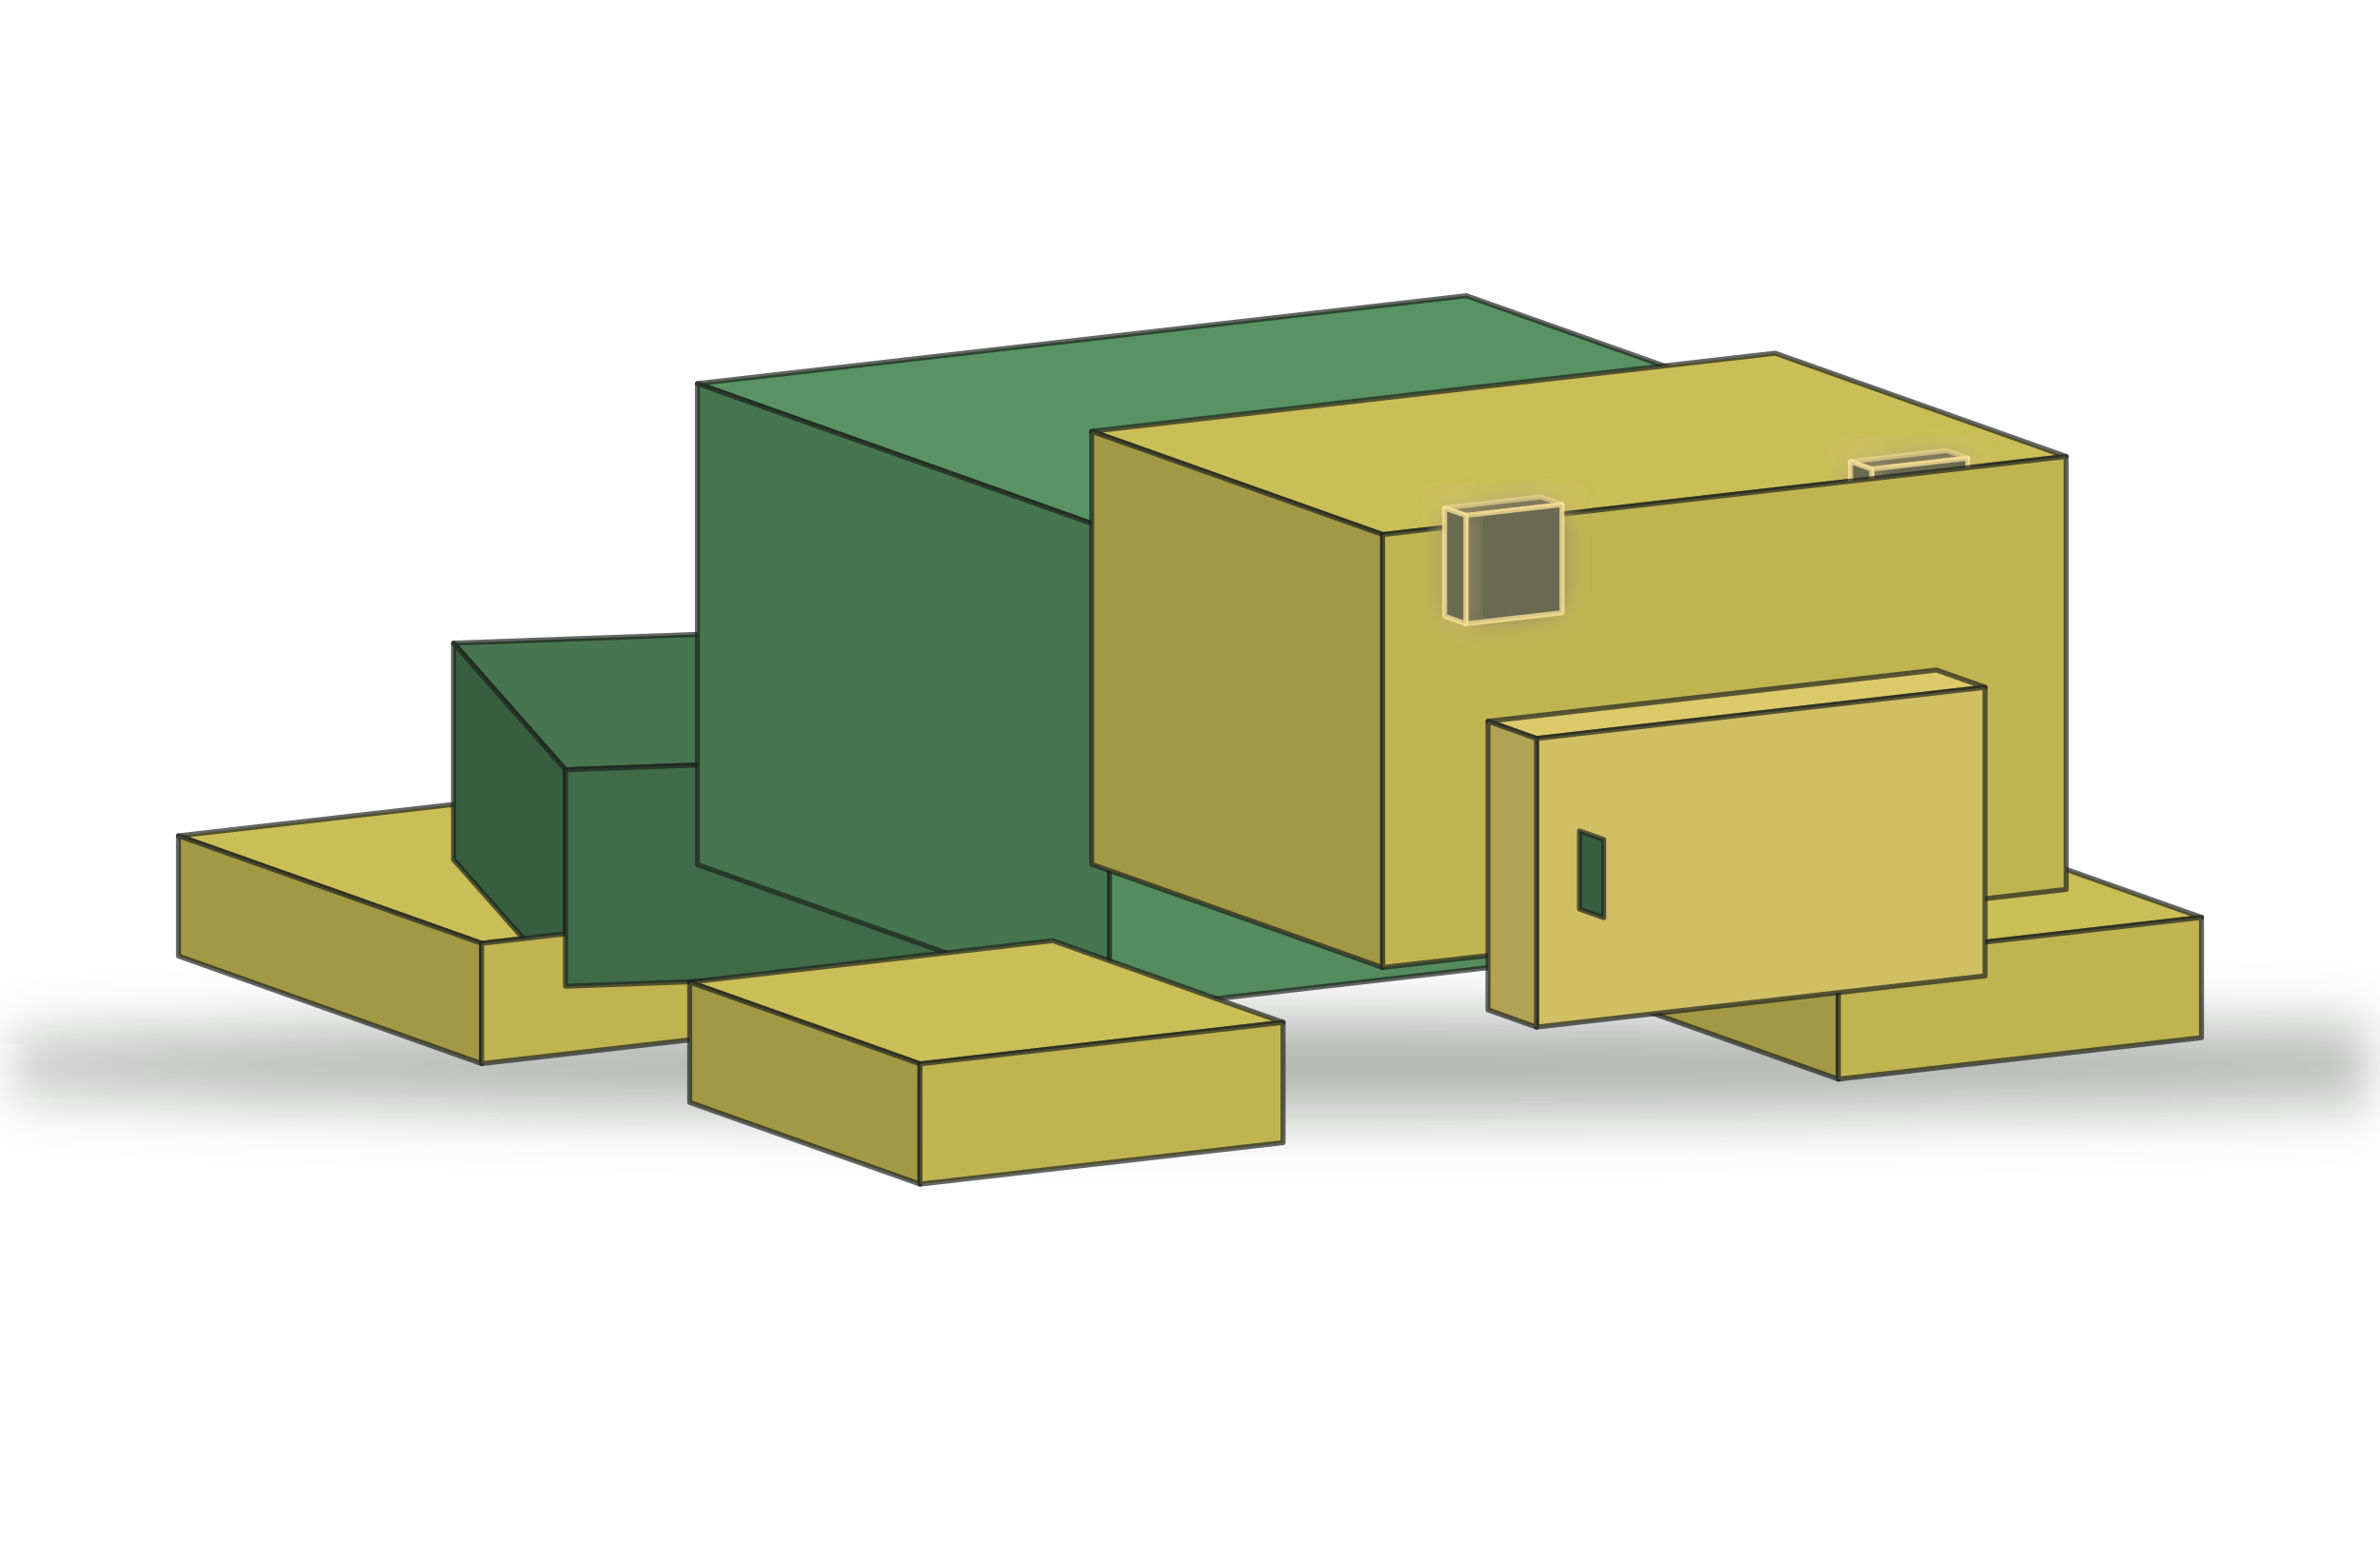
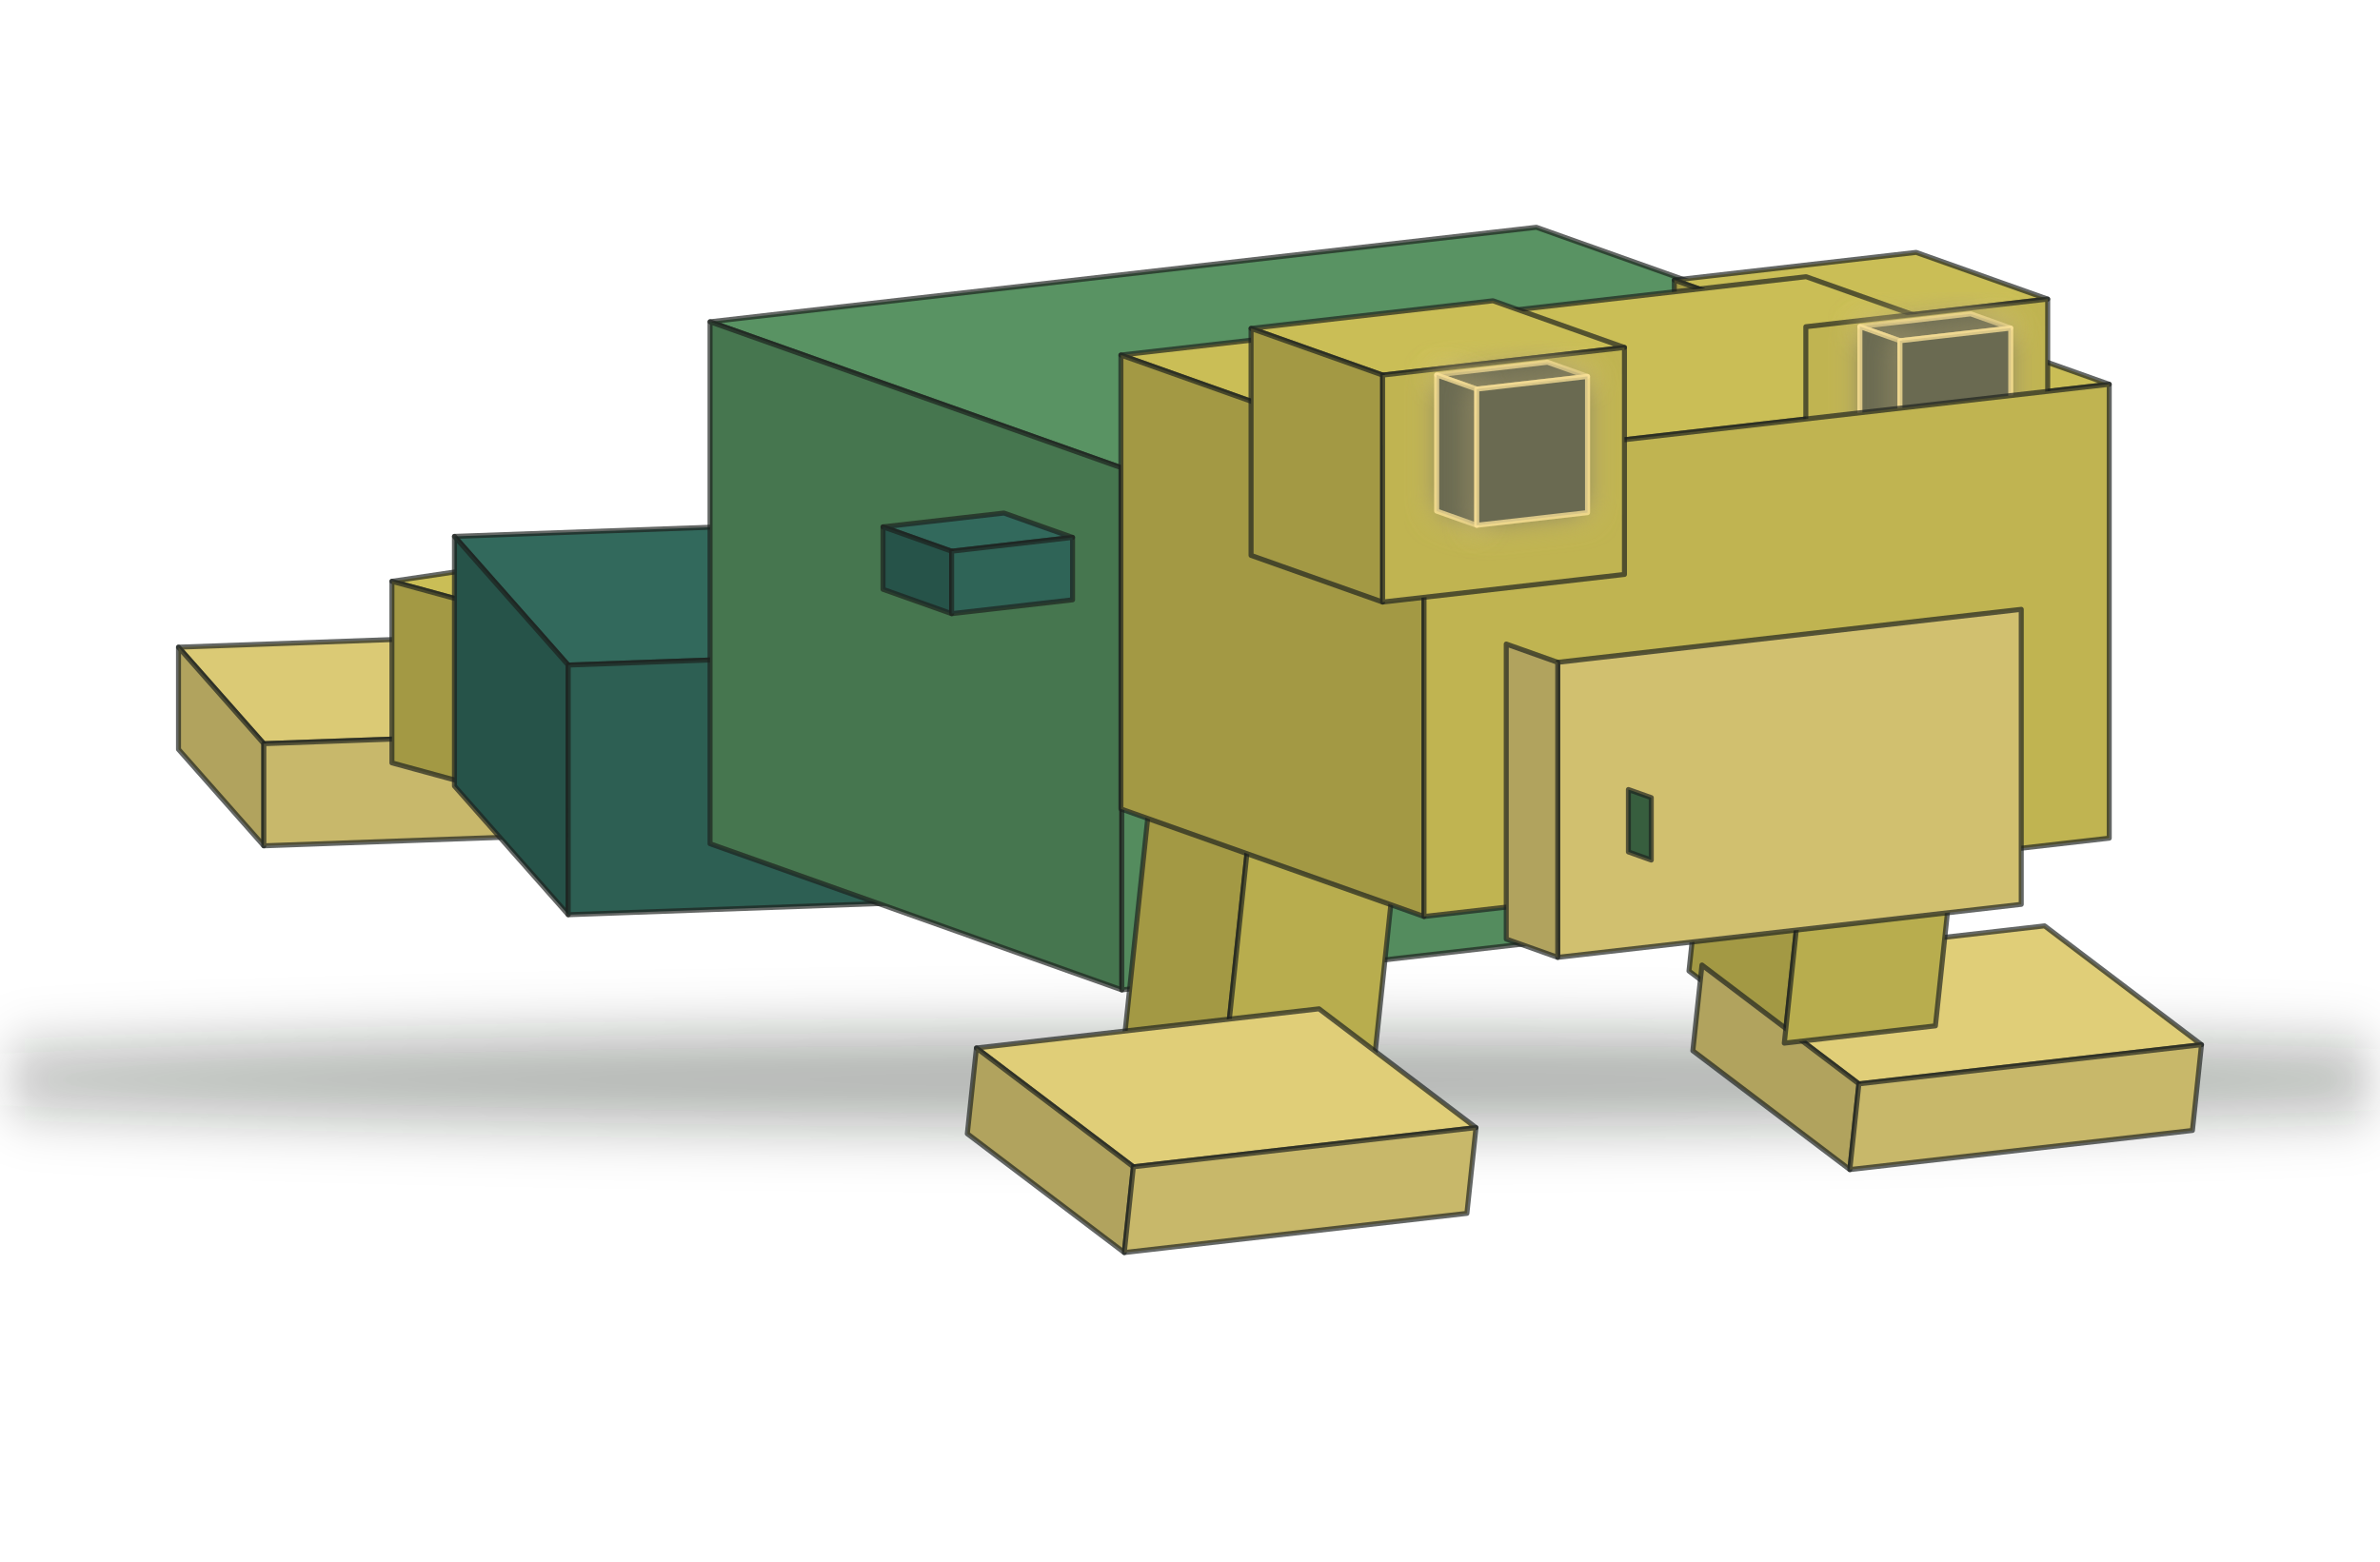
<svg xmlns="http://www.w3.org/2000/svg" width="640" height="420" viewBox="0 0 640 420" role="img" aria-labelledby="portrait-title">
  <defs>
    <filter id="portrait-glow" x="-80%" y="-80%" width="260%" height="260%">
      <feGaussianBlur stdDeviation="4" result="blur" />
      <feMerge>
        <feMergeNode in="blur" />
        <feMergeNode in="SourceGraphic" />
      </feMerge>
    </filter>
    <filter id="portrait-shadow" x="-40%" y="-80%" width="180%" height="260%">
      <feGaussianBlur stdDeviation="8" />
    </filter>
  </defs>
-   <ellipse cx="356.94" cy="286.50" rx="391.68" ry="13" fill="#0c120f" opacity=".32" filter="url(#portrait-shadow)" />
+   <ellipse cx="332.90" cy="290.32" rx="391.68" ry="13" fill="#0c120f" opacity=".32" filter="url(#portrait-shadow)" />
  <g>
-     <polygon points="514.31,209.72 432.81,180.79 306.46,195.24 387.95,224.16" fill="#cabe56" stroke="#1c211e" stroke-opacity=".68" stroke-width="1.35" stroke-linejoin="round" vector-effect="non-scaling-stroke" />
-     <polygon points="387.95,256.51 387.95,224.16 306.46,195.24 306.46,227.58" fill="#a39944" stroke="#1c211e" stroke-opacity=".68" stroke-width="1.35" stroke-linejoin="round" vector-effect="non-scaling-stroke" />
-     <polygon points="496.72,167.61 367.02,144.95 293.45,162.03 423.15,184.70" fill="#46754f" stroke="#1c211e" stroke-opacity=".68" stroke-width="1.35" stroke-linejoin="round" vector-effect="non-scaling-stroke" />
-     <polygon points="514.31,242.06 514.31,209.72 387.95,224.16 387.95,256.51" fill="#c0b451" stroke="#1c211e" stroke-opacity=".68" stroke-width="1.35" stroke-linejoin="round" vector-effect="non-scaling-stroke" />
-     <polygon points="423.15,242.92 423.15,184.70 293.45,162.03 293.45,220.25" fill="#375e3e" stroke="#1c211e" stroke-opacity=".68" stroke-width="1.35" stroke-linejoin="round" vector-effect="non-scaling-stroke" />
-     <polygon points="496.72,225.83 496.72,167.61 423.15,184.70 423.15,242.92" fill="#44724d" stroke="#1c211e" stroke-opacity=".68" stroke-width="1.35" stroke-linejoin="round" vector-effect="non-scaling-stroke" />
-     <polygon points="255.85,239.27 174.36,210.34 48.00,224.79 129.50,253.71" fill="#cabe56" stroke="#1c211e" stroke-opacity=".68" stroke-width="1.35" stroke-linejoin="round" vector-effect="non-scaling-stroke" />
-     <polygon points="262.59,203.06 232.49,169.00 121.96,172.97 152.06,207.02" fill="#46754f" stroke="#1c211e" stroke-opacity=".68" stroke-width="1.35" stroke-linejoin="round" vector-effect="non-scaling-stroke" />
-     <polygon points="152.06,265.24 152.06,207.02 121.96,172.97 121.96,231.19" fill="#375e3e" stroke="#1c211e" stroke-opacity=".68" stroke-width="1.35" stroke-linejoin="round" vector-effect="non-scaling-stroke" />
-     <polygon points="129.50,286.06 129.50,253.71 48.00,224.79 48.00,257.13" fill="#a39944" stroke="#1c211e" stroke-opacity=".68" stroke-width="1.35" stroke-linejoin="round" vector-effect="non-scaling-stroke" />
-     <polygon points="592.00,246.73 530.06,224.74 432.42,235.91 494.36,257.89" fill="#cabe56" stroke="#1c211e" stroke-opacity=".68" stroke-width="1.35" stroke-linejoin="round" vector-effect="non-scaling-stroke" />
-     <polygon points="255.85,271.61 255.85,239.27 129.50,253.71 129.50,286.06" fill="#c0b451" stroke="#1c211e" stroke-opacity=".68" stroke-width="1.35" stroke-linejoin="round" vector-effect="non-scaling-stroke" />
-     <polygon points="505.15,118.87 394.32,79.53 187.55,103.17 298.38,142.51" fill="#599363" stroke="#1c211e" stroke-opacity=".68" stroke-width="1.35" stroke-linejoin="round" vector-effect="non-scaling-stroke" />
-     <polygon points="494.36,290.23 494.36,257.89 432.42,235.91 432.42,268.25" fill="#a39944" stroke="#1c211e" stroke-opacity=".68" stroke-width="1.35" stroke-linejoin="round" vector-effect="non-scaling-stroke" />
-     <polygon points="262.59,261.27 262.59,203.06 152.06,207.02 152.06,265.24" fill="#3f6b48" stroke="#1c211e" stroke-opacity=".68" stroke-width="1.35" stroke-linejoin="round" vector-effect="non-scaling-stroke" />
-     <polygon points="592.00,279.07 592.00,246.73 494.36,257.89 494.36,290.23" fill="#c0b451" stroke="#1c211e" stroke-opacity=".68" stroke-width="1.35" stroke-linejoin="round" vector-effect="non-scaling-stroke" />
-     <polygon points="298.38,271.88 298.38,142.51 187.55,103.17 187.55,232.54" fill="#46764f" stroke="#1c211e" stroke-opacity=".68" stroke-width="1.35" stroke-linejoin="round" vector-effect="non-scaling-stroke" />
-     <polygon points="505.15,248.24 505.15,118.87 298.38,142.51 298.38,271.88" fill="#548c5e" stroke="#1c211e" stroke-opacity=".68" stroke-width="1.35" stroke-linejoin="round" vector-effect="non-scaling-stroke" />
-     <polygon points="345.03,274.96 283.09,252.98 185.46,264.14 247.39,286.13" fill="#cabe56" stroke="#1c211e" stroke-opacity=".68" stroke-width="1.35" stroke-linejoin="round" vector-effect="non-scaling-stroke" />
-     <polygon points="247.39,318.47 247.39,286.13 185.46,264.14 185.46,296.49" fill="#a39944" stroke="#1c211e" stroke-opacity=".68" stroke-width="1.35" stroke-linejoin="round" vector-effect="non-scaling-stroke" />
-     <polygon points="555.60,122.76 477.36,94.99 293.57,116.00 371.81,143.77" fill="#cabe56" stroke="#1c211e" stroke-opacity=".68" stroke-width="1.35" stroke-linejoin="round" vector-effect="non-scaling-stroke" />
-     <polygon points="345.03,307.31 345.03,274.96 247.39,286.13 247.39,318.47" fill="#c0b451" stroke="#1c211e" stroke-opacity=".68" stroke-width="1.35" stroke-linejoin="round" vector-effect="non-scaling-stroke" />
-     <polygon points="529.15,123.21 523.45,121.19 497.60,124.14 503.31,126.17" fill="#6b6b51" stroke="#ffe59a" stroke-opacity=".74" stroke-width="1.35" stroke-linejoin="round" vector-effect="non-scaling-stroke" filter="url(#portrait-glow)" />
-     <polygon points="529.15,152.32 529.15,123.21 503.31,126.17 503.31,155.27" fill="#6b6b51" stroke="#ffe59a" stroke-opacity=".74" stroke-width="1.35" stroke-linejoin="round" vector-effect="non-scaling-stroke" filter="url(#portrait-glow)" />
-     <polygon points="503.31,155.27 503.31,126.17 497.60,124.14 497.60,153.25" fill="#6b6b51" stroke="#ffe59a" stroke-opacity=".74" stroke-width="1.35" stroke-linejoin="round" vector-effect="non-scaling-stroke" filter="url(#portrait-glow)" />
-     <polygon points="371.81,260.21 371.81,143.77 293.57,116.00 293.57,232.44" fill="#a39944" stroke="#1c211e" stroke-opacity=".68" stroke-width="1.35" stroke-linejoin="round" vector-effect="non-scaling-stroke" />
-     <polygon points="505.93,217.25 499.41,214.94 424.74,223.48 431.26,225.79" fill="#46754f" stroke="#1c211e" stroke-opacity=".68" stroke-width="1.35" stroke-linejoin="round" vector-effect="non-scaling-stroke" />
-     <polygon points="555.60,239.20 555.60,122.76 371.81,143.77 371.81,260.21" fill="#c0b451" stroke="#1c211e" stroke-opacity=".68" stroke-width="1.35" stroke-linejoin="round" vector-effect="non-scaling-stroke" />
-     <polygon points="505.93,238.28 505.93,217.25 431.26,225.79 431.26,246.81" fill="#426f4b" stroke="#1c211e" stroke-opacity=".68" stroke-width="1.35" stroke-linejoin="round" vector-effect="non-scaling-stroke" />
-     <polygon points="533.79,184.83 520.75,180.20 400.14,193.99 413.18,198.62" fill="#dcc969" stroke="#1c211e" stroke-opacity=".68" stroke-width="1.35" stroke-linejoin="round" vector-effect="non-scaling-stroke" />
-     <polygon points="533.79,262.45 533.79,184.83 413.18,198.62 413.18,276.24" fill="#d1bf64" stroke="#1c211e" stroke-opacity=".68" stroke-width="1.35" stroke-linejoin="round" vector-effect="non-scaling-stroke" />
-     <polygon points="431.26,246.81 431.26,225.79 424.74,223.48 424.74,244.50" fill="#375e3e" stroke="#1c211e" stroke-opacity=".68" stroke-width="1.35" stroke-linejoin="round" vector-effect="non-scaling-stroke" />
-     <polygon points="413.18,276.24 413.18,198.62 400.14,193.99 400.14,271.61" fill="#b2a253" stroke="#1c211e" stroke-opacity=".68" stroke-width="1.35" stroke-linejoin="round" vector-effect="non-scaling-stroke" />
-     <polygon points="420.03,135.69 414.32,133.66 388.48,136.62 394.18,138.64" fill="#6b6b51" stroke="#ffe59a" stroke-opacity=".74" stroke-width="1.35" stroke-linejoin="round" vector-effect="non-scaling-stroke" filter="url(#portrait-glow)" />
-     <polygon points="420.03,164.80 420.03,135.69 394.18,138.64 394.18,167.75" fill="#6b6b51" stroke="#ffe59a" stroke-opacity=".74" stroke-width="1.35" stroke-linejoin="round" vector-effect="non-scaling-stroke" filter="url(#portrait-glow)" />
-     <polygon points="394.18,167.75 394.18,138.64 388.48,136.62 388.48,165.73" fill="#6b6b51" stroke="#ffe59a" stroke-opacity=".74" stroke-width="1.35" stroke-linejoin="round" vector-effect="non-scaling-stroke" filter="url(#portrait-glow)" />
+     <polygon points="418.50,160.27 319.65,143.00 217.56,166.71 316.41,183.98" fill="#dbca75" stroke="#1c211e" stroke-opacity=".68" stroke-width="1.35" stroke-linejoin="round" vector-effect="non-scaling-stroke" />
+     <polygon points="418.50,187.74 418.50,160.27 316.41,183.98 316.41,211.45" fill="#d5c572" stroke="#1c211e" stroke-opacity=".68" stroke-width="1.35" stroke-linejoin="round" vector-effect="non-scaling-stroke" />
+     <polygon points="316.41,211.45 316.41,183.98 217.56,166.71 217.56,194.17" fill="#b1a35e" stroke="#1c211e" stroke-opacity=".68" stroke-width="1.35" stroke-linejoin="round" vector-effect="non-scaling-stroke" />
+     <polygon points="422.01,154.53 364.29,126.74 312.55,131.10 370.27,158.89" fill="#cabe56" stroke="#1c211e" stroke-opacity=".68" stroke-width="1.35" stroke-linejoin="round" vector-effect="non-scaling-stroke" />
+     <polygon points="370.27,207.72 370.27,158.89 312.55,131.10 312.55,179.93" fill="#a39944" stroke="#1c211e" stroke-opacity=".68" stroke-width="1.35" stroke-linejoin="round" vector-effect="non-scaling-stroke" />
+     <polygon points="224.32,194.51 201.37,168.56 48.00,174.06 70.94,200.01" fill="#dbca75" stroke="#1c211e" stroke-opacity=".68" stroke-width="1.35" stroke-linejoin="round" vector-effect="non-scaling-stroke" />
+     <polygon points="70.94,227.48 70.94,200.01 48.00,174.06 48.00,201.53" fill="#b1a35e" stroke="#1c211e" stroke-opacity=".68" stroke-width="1.35" stroke-linejoin="round" vector-effect="non-scaling-stroke" />
+     <polygon points="422.01,203.36 422.01,154.53 370.27,158.89 370.27,207.72" fill="#beb250" stroke="#1c211e" stroke-opacity=".68" stroke-width="1.35" stroke-linejoin="round" vector-effect="non-scaling-stroke" />
+     <polygon points="527.04,136.08 395.24,113.05 309.49,132.96 441.29,155.99" fill="#32695c" stroke="#1c211e" stroke-opacity=".68" stroke-width="1.35" stroke-linejoin="round" vector-effect="non-scaling-stroke" />
+     <polygon points="224.32,221.98 224.32,194.51 70.94,200.01 70.94,227.48" fill="#c8b86b" stroke="#1c211e" stroke-opacity=".68" stroke-width="1.35" stroke-linejoin="round" vector-effect="non-scaling-stroke" />
+     <polygon points="239.36,173.86 150.50,149.63 105.39,156.34 194.25,180.58" fill="#cabe56" stroke="#1c211e" stroke-opacity=".68" stroke-width="1.35" stroke-linejoin="round" vector-effect="non-scaling-stroke" />
+     <polygon points="441.29,223.13 441.29,155.99 309.49,132.96 309.49,200.10" fill="#265349" stroke="#1c211e" stroke-opacity=".68" stroke-width="1.35" stroke-linejoin="round" vector-effect="non-scaling-stroke" />
+     <polygon points="527.04,203.22 527.04,136.08 441.29,155.99 441.29,223.13" fill="#306659" stroke="#1c211e" stroke-opacity=".68" stroke-width="1.35" stroke-linejoin="round" vector-effect="non-scaling-stroke" />
+     <polygon points="194.25,229.41 194.25,180.58 105.39,156.34 105.39,205.17" fill="#a39944" stroke="#1c211e" stroke-opacity=".68" stroke-width="1.35" stroke-linejoin="round" vector-effect="non-scaling-stroke" />
+     <polygon points="419.43,74.56 400.98,68.01 368.46,71.73 386.92,78.28" fill="#32695c" stroke="#1c211e" stroke-opacity=".68" stroke-width="1.35" stroke-linejoin="round" vector-effect="non-scaling-stroke" />
+     <polygon points="386.92,95.06 386.92,78.28 368.46,71.73 368.46,88.51" fill="#265349" stroke="#1c211e" stroke-opacity=".68" stroke-width="1.35" stroke-linejoin="round" vector-effect="non-scaling-stroke" />
+     <polygon points="239.36,222.69 239.36,173.86 194.25,180.58 194.25,229.41" fill="#c2b652" stroke="#1c211e" stroke-opacity=".68" stroke-width="1.35" stroke-linejoin="round" vector-effect="non-scaling-stroke" />
+     <polygon points="419.43,91.34 419.43,74.56 386.92,78.28 386.92,95.06" fill="#2f6457" stroke="#1c211e" stroke-opacity=".68" stroke-width="1.35" stroke-linejoin="round" vector-effect="non-scaling-stroke" />
+     <polygon points="281.63,174.25 251.04,139.64 122.21,144.26 152.80,178.87" fill="#32695c" stroke="#1c211e" stroke-opacity=".68" stroke-width="1.35" stroke-linejoin="round" vector-effect="non-scaling-stroke" />
+     <polygon points="277.87,95.01 259.42,88.46 226.90,92.18 245.35,98.73" fill="#32695c" stroke="#1c211e" stroke-opacity=".68" stroke-width="1.35" stroke-linejoin="round" vector-effect="non-scaling-stroke" />
+     <polygon points="152.80,246.01 152.80,178.87 122.21,144.26 122.21,211.40" fill="#265349" stroke="#1c211e" stroke-opacity=".68" stroke-width="1.35" stroke-linejoin="round" vector-effect="non-scaling-stroke" />
+     <polygon points="245.35,115.52 245.35,98.73 226.90,92.18 226.90,108.97" fill="#265349" stroke="#1c211e" stroke-opacity=".68" stroke-width="1.35" stroke-linejoin="round" vector-effect="non-scaling-stroke" />
+     <polygon points="277.87,111.80 277.87,95.01 245.35,98.73 245.35,115.52" fill="#2f6457" stroke="#1c211e" stroke-opacity=".68" stroke-width="1.35" stroke-linejoin="round" vector-effect="non-scaling-stroke" />
+     <polygon points="523.87,100.44 413.14,61.13 190.94,86.54 301.67,125.84" fill="#599363" stroke="#1c211e" stroke-opacity=".68" stroke-width="1.35" stroke-linejoin="round" vector-effect="non-scaling-stroke" />
+     <polygon points="515.01,114.58 496.55,108.03 464.04,111.75 482.49,118.30" fill="#32695c" stroke="#1c211e" stroke-opacity=".68" stroke-width="1.35" stroke-linejoin="round" vector-effect="non-scaling-stroke" />
+     <polygon points="482.49,135.09 482.49,118.30 464.04,111.75 464.04,128.54" fill="#265349" stroke="#1c211e" stroke-opacity=".68" stroke-width="1.35" stroke-linejoin="round" vector-effect="non-scaling-stroke" />
+     <polygon points="515.01,131.37 515.01,114.58 482.49,118.30 482.49,135.09" fill="#2f6457" stroke="#1c211e" stroke-opacity=".68" stroke-width="1.35" stroke-linejoin="round" vector-effect="non-scaling-stroke" />
+     <polygon points="592.00,280.97 549.80,249.01 457.67,259.54 499.87,291.50" fill="#e0ce78" stroke="#1c211e" stroke-opacity=".68" stroke-width="1.35" stroke-linejoin="round" vector-effect="non-scaling-stroke" />
+     <polygon points="281.63,241.39 281.63,174.25 152.80,178.87 152.80,246.01" fill="#2d5f53" stroke="#1c211e" stroke-opacity=".68" stroke-width="1.35" stroke-linejoin="round" vector-effect="non-scaling-stroke" />
+     <polygon points="479.81,280.55 489.28,191.19 463.66,171.79 454.18,261.15" fill="#a39944" stroke="#1c211e" stroke-opacity=".68" stroke-width="1.35" stroke-linejoin="round" vector-effect="non-scaling-stroke" />
+     <polygon points="301.67,266.23 301.67,125.84 190.94,86.54 190.94,226.92" fill="#46764f" stroke="#1c211e" stroke-opacity=".68" stroke-width="1.35" stroke-linejoin="round" vector-effect="non-scaling-stroke" />
+     <polygon points="288.42,144.53 269.96,137.98 237.45,141.70 255.90,148.25" fill="#32695c" stroke="#1c211e" stroke-opacity=".68" stroke-width="1.35" stroke-linejoin="round" vector-effect="non-scaling-stroke" />
+     <polygon points="529.93,186.54 504.30,167.14 463.66,171.79 489.28,191.19" fill="#cec258" stroke="#1c211e" stroke-opacity=".68" stroke-width="1.35" stroke-linejoin="round" vector-effect="non-scaling-stroke" />
+     <polygon points="497.43,314.56 499.87,291.50 457.67,259.54 455.22,282.60" fill="#b1a35e" stroke="#1c211e" stroke-opacity=".68" stroke-width="1.35" stroke-linejoin="round" vector-effect="non-scaling-stroke" />
+     <polygon points="520.45,275.90 529.93,186.54 489.28,191.19 479.81,280.55" fill="#b8ad4e" stroke="#1c211e" stroke-opacity=".68" stroke-width="1.35" stroke-linejoin="round" vector-effect="non-scaling-stroke" />
+     <polygon points="255.90,165.04 255.90,148.25 237.45,141.70 237.45,158.49" fill="#265349" stroke="#1c211e" stroke-opacity=".68" stroke-width="1.35" stroke-linejoin="round" vector-effect="non-scaling-stroke" />
+     <polygon points="589.56,304.03 592.00,280.97 499.87,291.50 497.43,314.56" fill="#c8b86a" stroke="#1c211e" stroke-opacity=".68" stroke-width="1.35" stroke-linejoin="round" vector-effect="non-scaling-stroke" />
+     <polygon points="288.42,161.32 288.42,144.53 255.90,148.25 255.90,165.04" fill="#2f6457" stroke="#1c211e" stroke-opacity=".68" stroke-width="1.35" stroke-linejoin="round" vector-effect="non-scaling-stroke" />
+     <polygon points="523.87,240.82 523.87,100.44 301.67,125.84 301.67,266.23" fill="#548c5e" stroke="#1c211e" stroke-opacity=".68" stroke-width="1.35" stroke-linejoin="round" vector-effect="non-scaling-stroke" />
+     <polygon points="550.64,80.44 515.26,67.88 450.23,75.32 485.60,87.87" fill="#cabe56" stroke="#1c211e" stroke-opacity=".68" stroke-width="1.35" stroke-linejoin="round" vector-effect="non-scaling-stroke" />
+     <polygon points="328.06,297.90 337.54,208.54 311.91,189.14 302.44,278.50" fill="#a39944" stroke="#1c211e" stroke-opacity=".68" stroke-width="1.35" stroke-linejoin="round" vector-effect="non-scaling-stroke" />
+     <polygon points="485.60,148.91 485.60,87.87 450.23,75.32 450.23,136.35" fill="#a39944" stroke="#1c211e" stroke-opacity=".68" stroke-width="1.35" stroke-linejoin="round" vector-effect="non-scaling-stroke" />
+     <polygon points="378.18,203.89 352.56,184.49 311.91,189.14 337.54,208.54" fill="#cec258" stroke="#1c211e" stroke-opacity=".68" stroke-width="1.35" stroke-linejoin="round" vector-effect="non-scaling-stroke" />
+     <polygon points="567.19,103.35 485.68,74.42 301.42,95.49 382.93,124.42" fill="#cabe56" stroke="#1c211e" stroke-opacity=".68" stroke-width="1.35" stroke-linejoin="round" vector-effect="non-scaling-stroke" />
+     <polygon points="368.71,293.25 378.18,203.89 337.54,208.54 328.06,297.90" fill="#b8ad4e" stroke="#1c211e" stroke-opacity=".68" stroke-width="1.35" stroke-linejoin="round" vector-effect="non-scaling-stroke" />
+     <polygon points="396.90,303.27 354.70,271.32 262.57,281.85 304.77,313.81" fill="#e0ce78" stroke="#1c211e" stroke-opacity=".68" stroke-width="1.35" stroke-linejoin="round" vector-effect="non-scaling-stroke" />
+     <polygon points="550.64,141.47 550.64,80.44 485.60,87.87 485.60,148.91" fill="#c0b451" stroke="#1c211e" stroke-opacity=".68" stroke-width="1.35" stroke-linejoin="round" vector-effect="non-scaling-stroke" />
+     <polygon points="540.71,88.23 529.95,84.41 500.14,87.82 510.91,91.64" fill="#6b6b51" stroke="#ffe59a" stroke-opacity=".74" stroke-width="1.35" stroke-linejoin="round" vector-effect="non-scaling-stroke" filter="url(#portrait-glow)" />
+     <polygon points="302.33,336.87 304.77,313.81 262.57,281.85 260.12,304.91" fill="#b1a35e" stroke="#1c211e" stroke-opacity=".68" stroke-width="1.35" stroke-linejoin="round" vector-effect="non-scaling-stroke" />
+     <polygon points="510.91,128.26 510.91,91.64 500.14,87.82 500.14,124.44" fill="#6b6b51" stroke="#ffe59a" stroke-opacity=".74" stroke-width="1.35" stroke-linejoin="round" vector-effect="non-scaling-stroke" filter="url(#portrait-glow)" />
+     <polygon points="540.71,124.85 540.71,88.23 510.91,91.64 510.91,128.26" fill="#6b6b51" stroke="#ffe59a" stroke-opacity=".74" stroke-width="1.35" stroke-linejoin="round" vector-effect="non-scaling-stroke" filter="url(#portrait-glow)" />
+     <polygon points="394.46,326.33 396.90,303.27 304.77,313.81 302.33,336.87" fill="#c8b86a" stroke="#1c211e" stroke-opacity=".68" stroke-width="1.35" stroke-linejoin="round" vector-effect="non-scaling-stroke" />
+     <polygon points="382.93,246.49 382.93,124.42 301.42,95.49 301.42,217.56" fill="#a39944" stroke="#1c211e" stroke-opacity=".68" stroke-width="1.35" stroke-linejoin="round" vector-effect="non-scaling-stroke" />
+     <polygon points="436.83,93.45 401.46,80.89 336.42,88.33 371.80,100.88" fill="#cabe56" stroke="#1c211e" stroke-opacity=".68" stroke-width="1.35" stroke-linejoin="round" vector-effect="non-scaling-stroke" />
+     <polygon points="519.91,205.85 513.76,203.66 437.89,212.34 444.04,214.52" fill="#46754f" stroke="#1c211e" stroke-opacity=".68" stroke-width="1.35" stroke-linejoin="round" vector-effect="non-scaling-stroke" />
+     <polygon points="543.53,163.88 529.69,158.96 405.04,173.21 418.89,178.13" fill="#dbca75" stroke="#1c211e" stroke-opacity=".68" stroke-width="1.35" stroke-linejoin="round" vector-effect="non-scaling-stroke" />
+     <polygon points="567.19,225.42 567.19,103.35 382.93,124.42 382.93,246.49" fill="#c0b451" stroke="#1c211e" stroke-opacity=".68" stroke-width="1.35" stroke-linejoin="round" vector-effect="non-scaling-stroke" />
+     <polygon points="519.91,222.63 519.91,205.85 444.04,214.52 444.04,231.31" fill="#426f4b" stroke="#1c211e" stroke-opacity=".68" stroke-width="1.35" stroke-linejoin="round" vector-effect="non-scaling-stroke" />
+     <polygon points="543.53,243.22 543.53,163.88 418.89,178.13 418.89,257.48" fill="#d1c06f" stroke="#1c211e" stroke-opacity=".68" stroke-width="1.35" stroke-linejoin="round" vector-effect="non-scaling-stroke" />
+     <polygon points="371.80,161.92 371.80,100.88 336.42,88.33 336.42,149.37" fill="#a39944" stroke="#1c211e" stroke-opacity=".68" stroke-width="1.35" stroke-linejoin="round" vector-effect="non-scaling-stroke" />
+     <polygon points="436.83,154.49 436.83,93.45 371.80,100.88 371.80,161.92" fill="#c0b451" stroke="#1c211e" stroke-opacity=".68" stroke-width="1.35" stroke-linejoin="round" vector-effect="non-scaling-stroke" />
+     <polygon points="444.04,231.31 444.04,214.52 437.89,212.34 437.89,229.12" fill="#375e3e" stroke="#1c211e" stroke-opacity=".68" stroke-width="1.35" stroke-linejoin="round" vector-effect="non-scaling-stroke" />
+     <polygon points="418.89,257.48 418.89,178.13 405.04,173.21 405.04,252.56" fill="#b1a35e" stroke="#1c211e" stroke-opacity=".68" stroke-width="1.35" stroke-linejoin="round" vector-effect="non-scaling-stroke" />
+     <polygon points="426.90,101.24 416.14,97.42 386.33,100.83 397.10,104.65" fill="#6b6b51" stroke="#ffe59a" stroke-opacity=".74" stroke-width="1.35" stroke-linejoin="round" vector-effect="non-scaling-stroke" filter="url(#portrait-glow)" />
+     <polygon points="397.10,141.27 397.10,104.65 386.33,100.83 386.33,137.45" fill="#6b6b51" stroke="#ffe59a" stroke-opacity=".74" stroke-width="1.35" stroke-linejoin="round" vector-effect="non-scaling-stroke" filter="url(#portrait-glow)" />
+     <polygon points="426.90,137.87 426.90,101.24 397.10,104.65 397.10,141.27" fill="#6b6b51" stroke="#ffe59a" stroke-opacity=".74" stroke-width="1.35" stroke-linejoin="round" vector-effect="non-scaling-stroke" filter="url(#portrait-glow)" />
  </g>
</svg>
